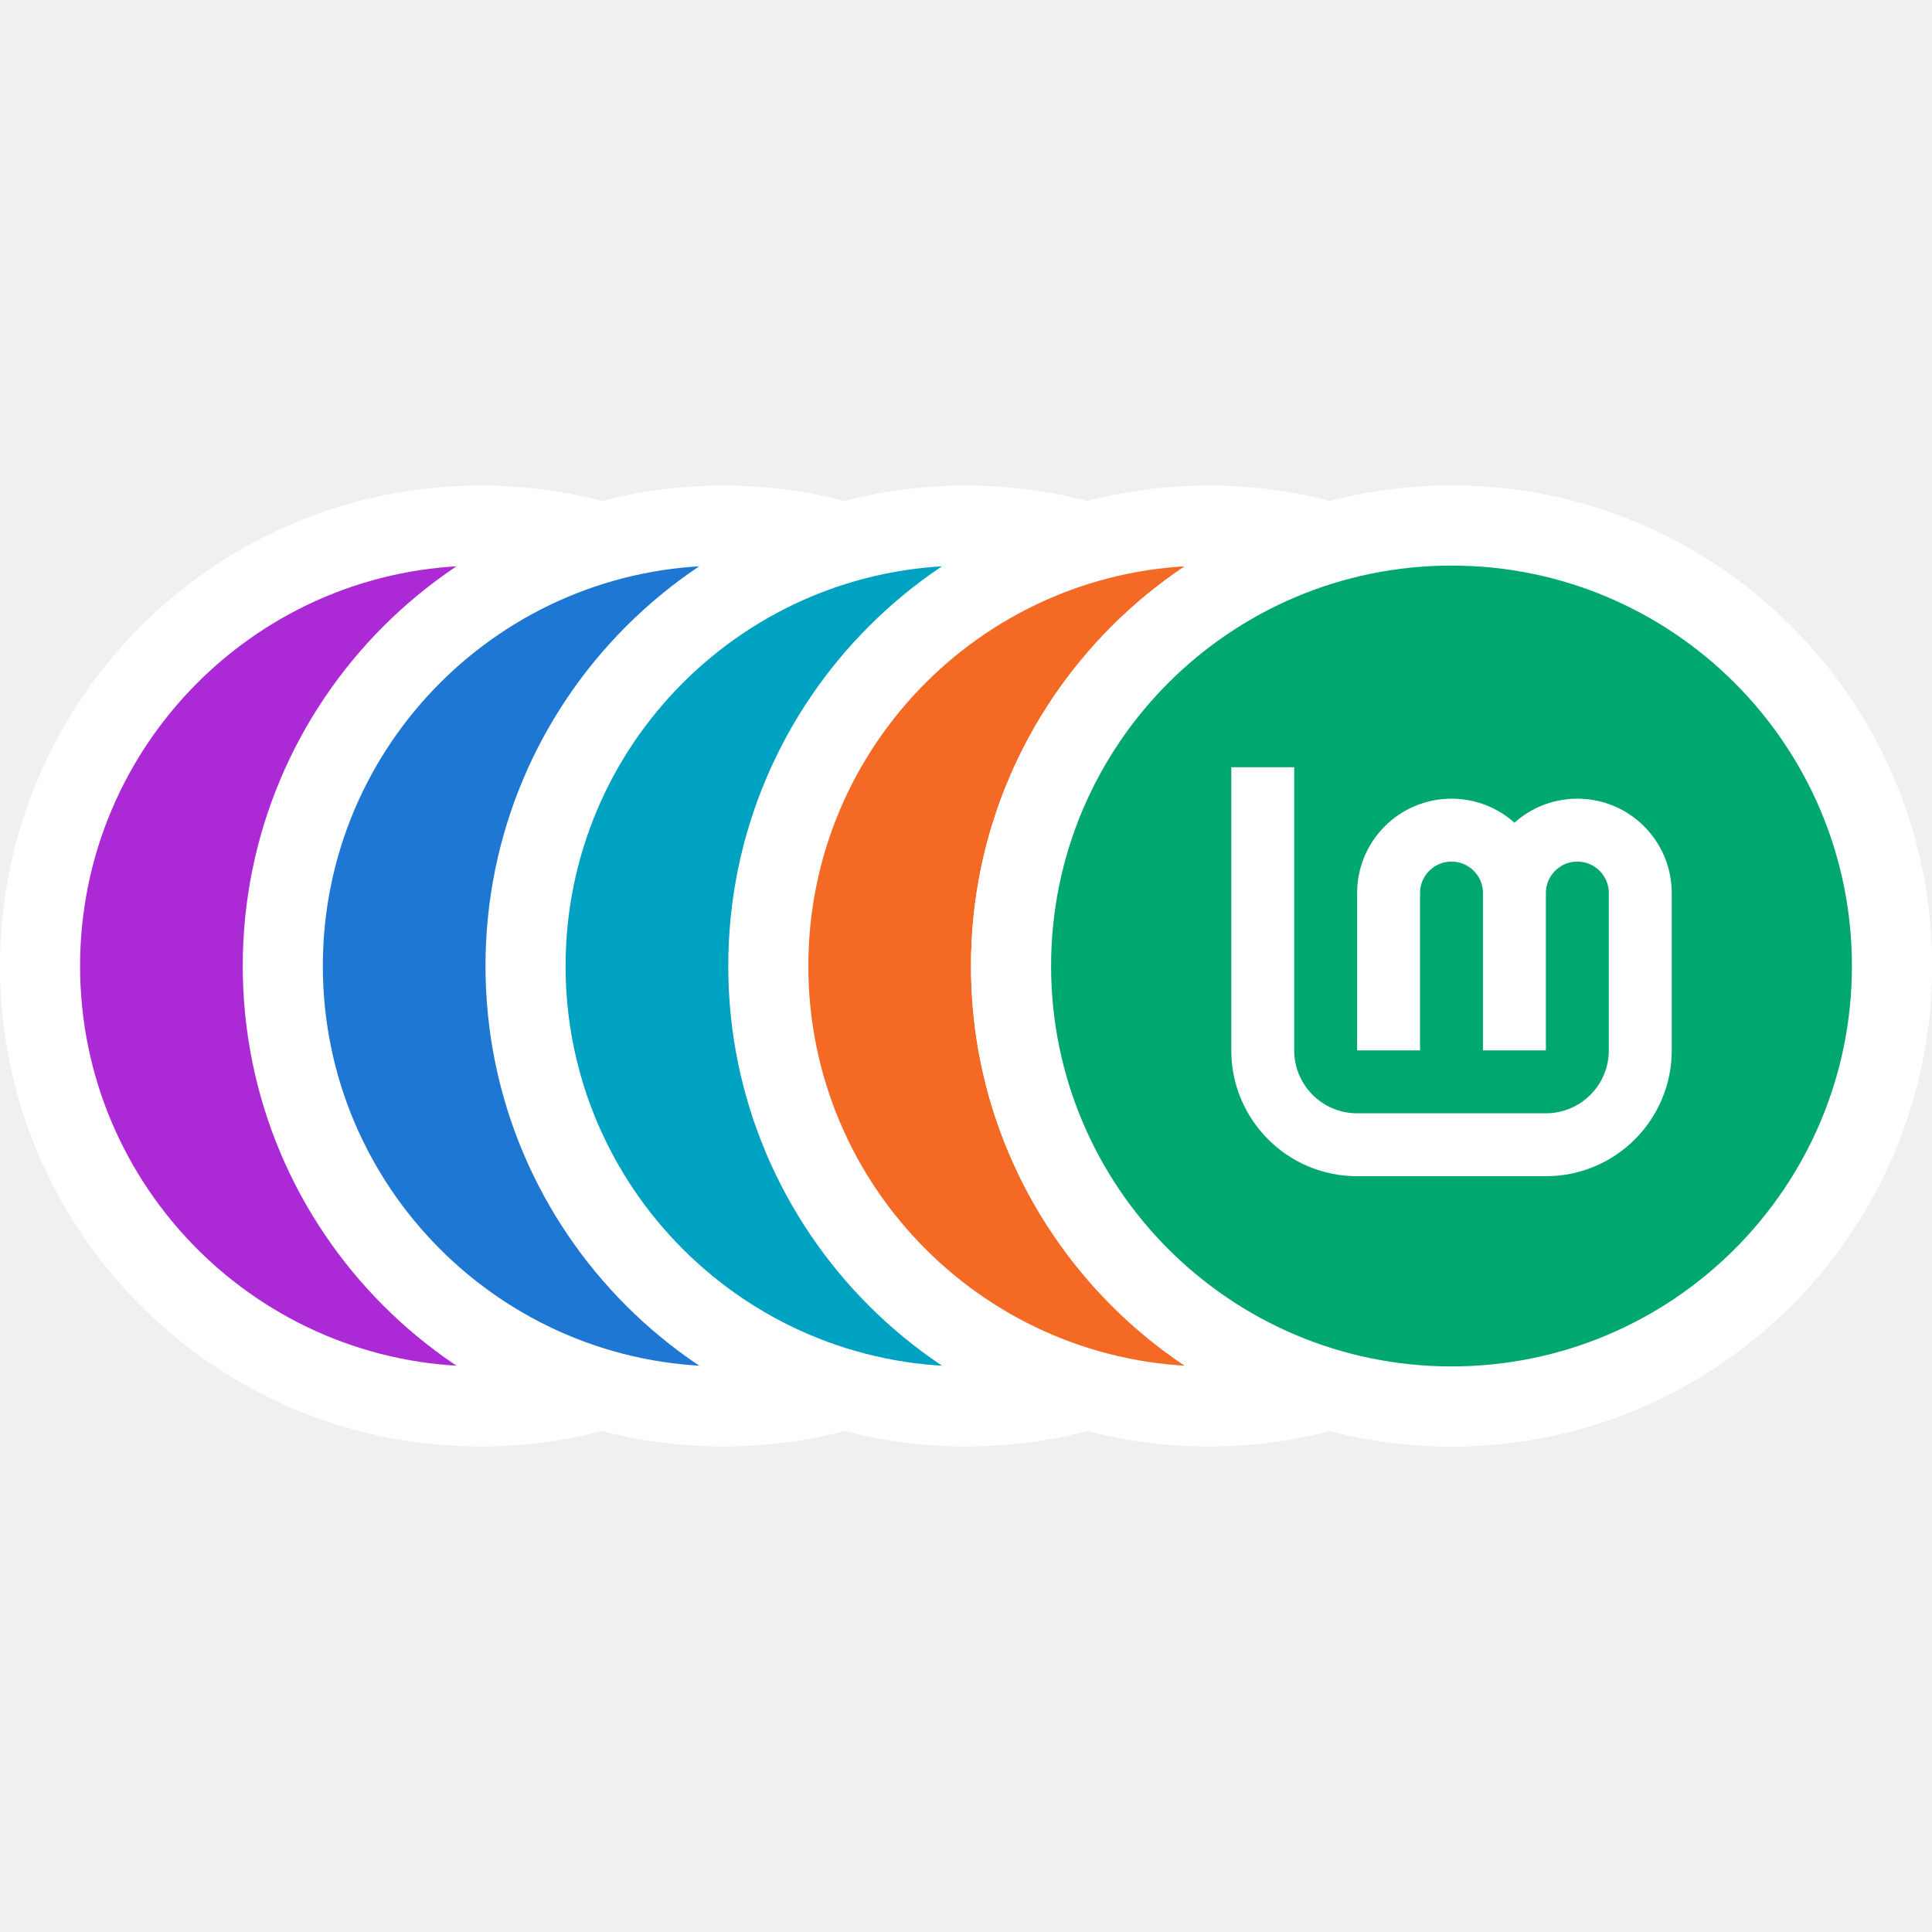
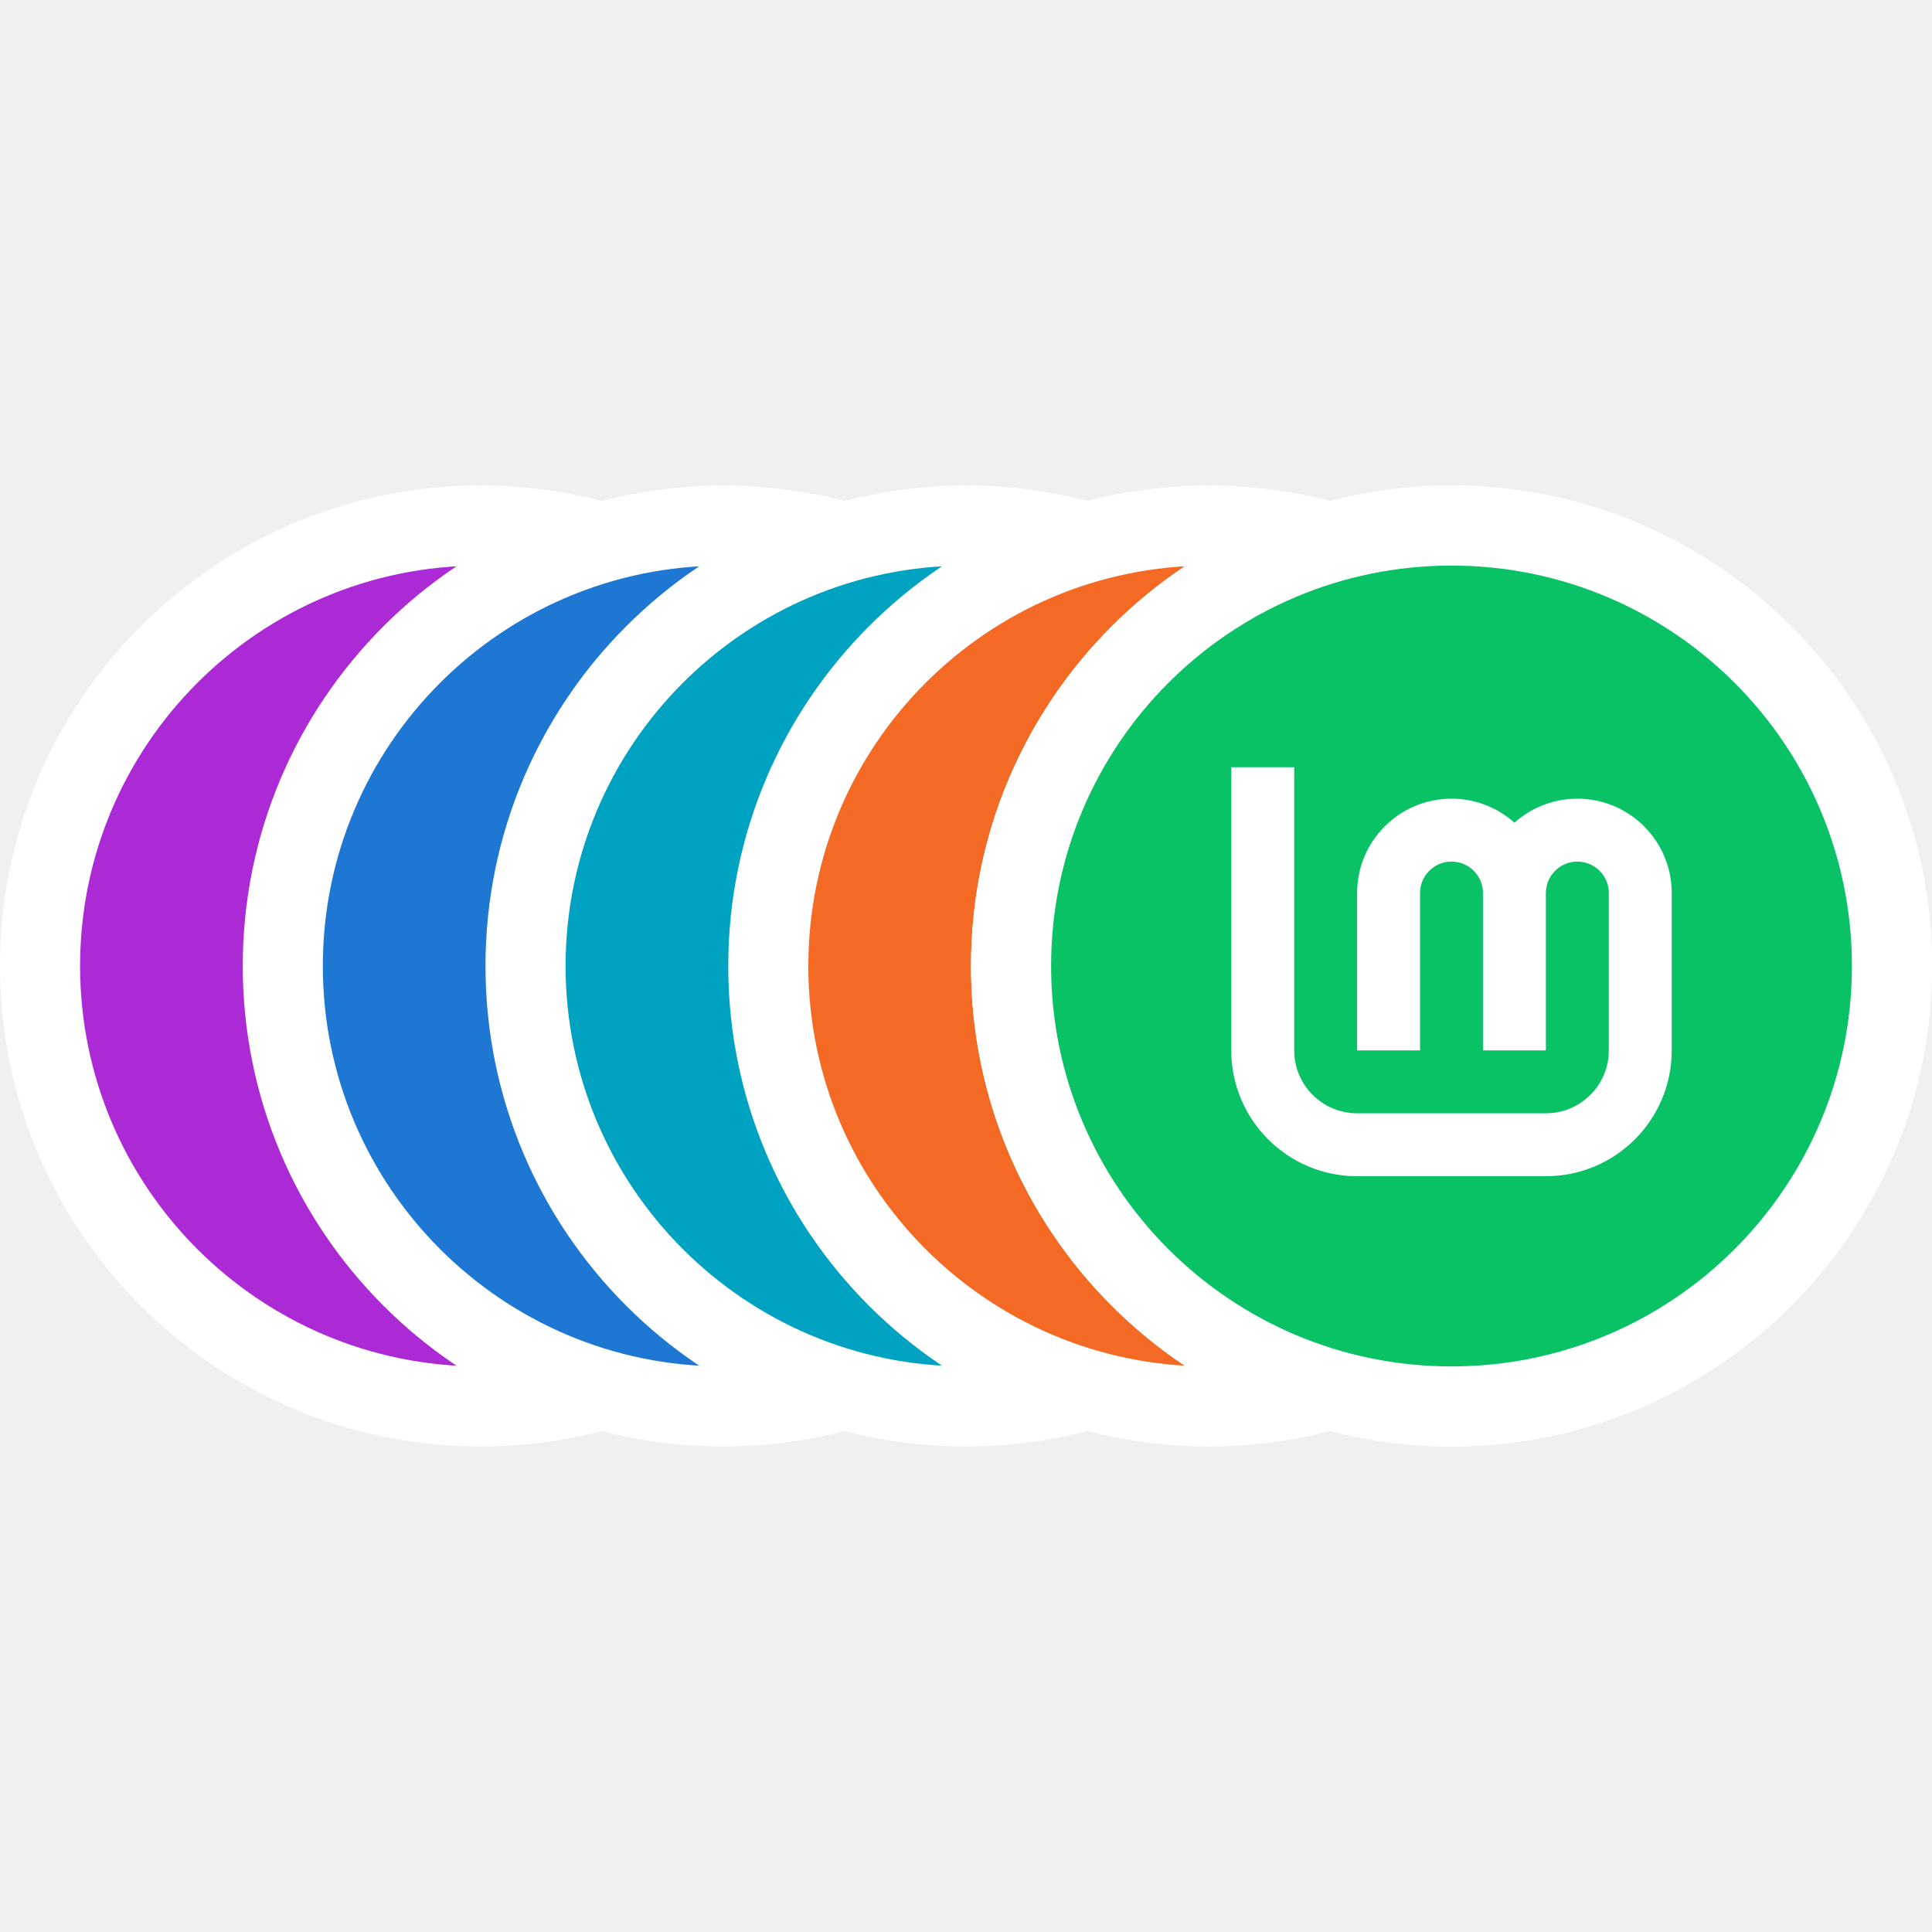
- <svg xmlns="http://www.w3.org/2000/svg" version="1.1" id="svg2" viewBox="0 0 772 772" height="772" width="772">
+ <svg xmlns="http://www.w3.org/2000/svg" width="772" height="772" viewBox="0 0 772 772" id="svg2" version="1.1">
  <defs id="defs4" />
-   <g id="layer2" transform="translate(-60,65.99999)" />
-   <g id="layer1" transform="translate(-60,65.99999)" />
-   <g transform="translate(-76,34)" id="layer3">
-     <circle r="176" cy="352" cx="268" id="circle873" style="fill:#ab2ad5;fill-opacity:1;stroke:#ffffff;stroke-width:32;stroke-linecap:butt;stroke-linejoin:miter;stroke-miterlimit:4;stroke-dasharray:none;stroke-opacity:1" />
-     <circle style="fill:#1e77d2;fill-opacity:1;stroke:#ffffff;stroke-width:32;stroke-linecap:butt;stroke-linejoin:miter;stroke-miterlimit:4;stroke-dasharray:none;stroke-opacity:1" id="circle871" cx="365" cy="352" r="176" />
-     <circle r="176" cy="352" cx="462" id="circle865" style="fill:#00a2c2;fill-opacity:1;stroke:#ffffff;stroke-width:32;stroke-linecap:butt;stroke-linejoin:miter;stroke-miterlimit:4;stroke-dasharray:none;stroke-opacity:1" />
-     <circle r="176" cy="352" cx="559" id="circle861" style="fill:#f46a25;fill-opacity:1;stroke:#ffffff;stroke-width:32;stroke-linecap:butt;stroke-linejoin:miter;stroke-miterlimit:4;stroke-dasharray:none;stroke-opacity:1" />
-     <circle style="fill:#a040bf;fill-opacity:1;stroke:#ffffff;stroke-width:32;stroke-linecap:butt;stroke-linejoin:miter;stroke-miterlimit:4;stroke-dasharray:none;stroke-opacity:1" id="ellipse36" cx="656" cy="352" r="176" />
-     <circle transform="scale(-1,1)" r="176" cy="352" cx="-656" id="circle862" style="fill:#ffffff;fill-opacity:1;stroke:#ffffff;stroke-width:32;stroke-linecap:butt;stroke-linejoin:miter;stroke-miterlimit:4;stroke-dasharray:none;stroke-opacity:1" />
-     <g id="g58" transform="matrix(1.142857,0,0,1.142857,389.7143,-760.4141)">
-       <circle r="140" style="fill:#00a870;fill-opacity:1;stroke:none;stroke-width:22.336;stroke-linecap:butt;stroke-linejoin:bevel;stroke-miterlimit:4;stroke-dasharray:none;stroke-opacity:1" id="ellipse4247" cx="233" cy="973.362" />
-       <path id="path4249" style="fill:none;fill-opacity:0.267;stroke:#ffffff;stroke-width:22;stroke-linecap:butt;stroke-linejoin:miter;stroke-miterlimit:4;stroke-dasharray:none;stroke-opacity:1" d="m 211,1002.862 v -55 c 0,-12.15 9.85,-22 22,-22 12.15,0 22,9.85 22,22 v 55 m -88,-99 v 99 c 0,18.225 14.775,33 33,33 h 66 c 18.225,0 33,-14.775 33,-33 v -55 c 0,-12.15 -9.85,-22 -22,-22 -12.15,0 -22,9.85 -22,22" />
+   <g transform="translate(-60,65.99999)" id="layer2" />
+   <g transform="translate(-60,65.99999)" id="layer1" />
+   <g id="layer3" transform="translate(-76,34)">
+     <circle style="fill:#ab2ad5;fill-opacity:1;stroke:#ffffff;stroke-width:32;stroke-linecap:butt;stroke-linejoin:miter;stroke-miterlimit:4;stroke-dasharray:none;stroke-opacity:1" id="circle873" cx="268" cy="352" r="176" />
+     <circle r="176" cy="352" cx="365" id="circle871" style="fill:#1e77d2;fill-opacity:1;stroke:#ffffff;stroke-width:32;stroke-linecap:butt;stroke-linejoin:miter;stroke-miterlimit:4;stroke-dasharray:none;stroke-opacity:1" />
+     <circle style="fill:#00a2c2;fill-opacity:1;stroke:#ffffff;stroke-width:32;stroke-linecap:butt;stroke-linejoin:miter;stroke-miterlimit:4;stroke-dasharray:none;stroke-opacity:1" id="circle865" cx="462" cy="352" r="176" />
+     <circle style="fill:#f46a25;fill-opacity:1;stroke:#ffffff;stroke-width:32;stroke-linecap:butt;stroke-linejoin:miter;stroke-miterlimit:4;stroke-dasharray:none;stroke-opacity:1" id="circle861" cx="559" cy="352" r="176" />
+     <circle r="176" cy="352" cx="656" id="ellipse36" style="fill:#a040bf;fill-opacity:1;stroke:#ffffff;stroke-width:32;stroke-linecap:butt;stroke-linejoin:miter;stroke-miterlimit:4;stroke-dasharray:none;stroke-opacity:1" />
+     <circle style="fill:#ffffff;fill-opacity:1;stroke:#ffffff;stroke-width:32;stroke-linecap:butt;stroke-linejoin:miter;stroke-miterlimit:4;stroke-dasharray:none;stroke-opacity:1" id="circle862" cx="-656" cy="352" r="176" transform="scale(-1,1)" />
+     <g transform="matrix(1.142857,0,0,1.142857,389.7143,-760.4141)" id="g58">
+       <circle cy="973.362" cx="233" id="ellipse4247" style="fill:#0ac266;fill-opacity:1;stroke:none;stroke-width:22.336;stroke-linecap:butt;stroke-linejoin:bevel;stroke-miterlimit:4;stroke-dasharray:none;stroke-opacity:1" r="140" />
+       <path d="m 211,1002.862 v -55 c 0,-12.15 9.85,-22 22,-22 12.15,0 22,9.85 22,22 v 55 m -88,-99 v 99 c 0,18.225 14.775,33 33,33 h 66 c 18.225,0 33,-14.775 33,-33 v -55 c 0,-12.15 -9.85,-22 -22,-22 -12.15,0 -22,9.85 -22,22" style="fill:none;fill-opacity:0.267;stroke:#ffffff;stroke-width:22;stroke-linecap:butt;stroke-linejoin:miter;stroke-miterlimit:4;stroke-dasharray:none;stroke-opacity:1" id="path4249" />
    </g>
  </g>
</svg>
